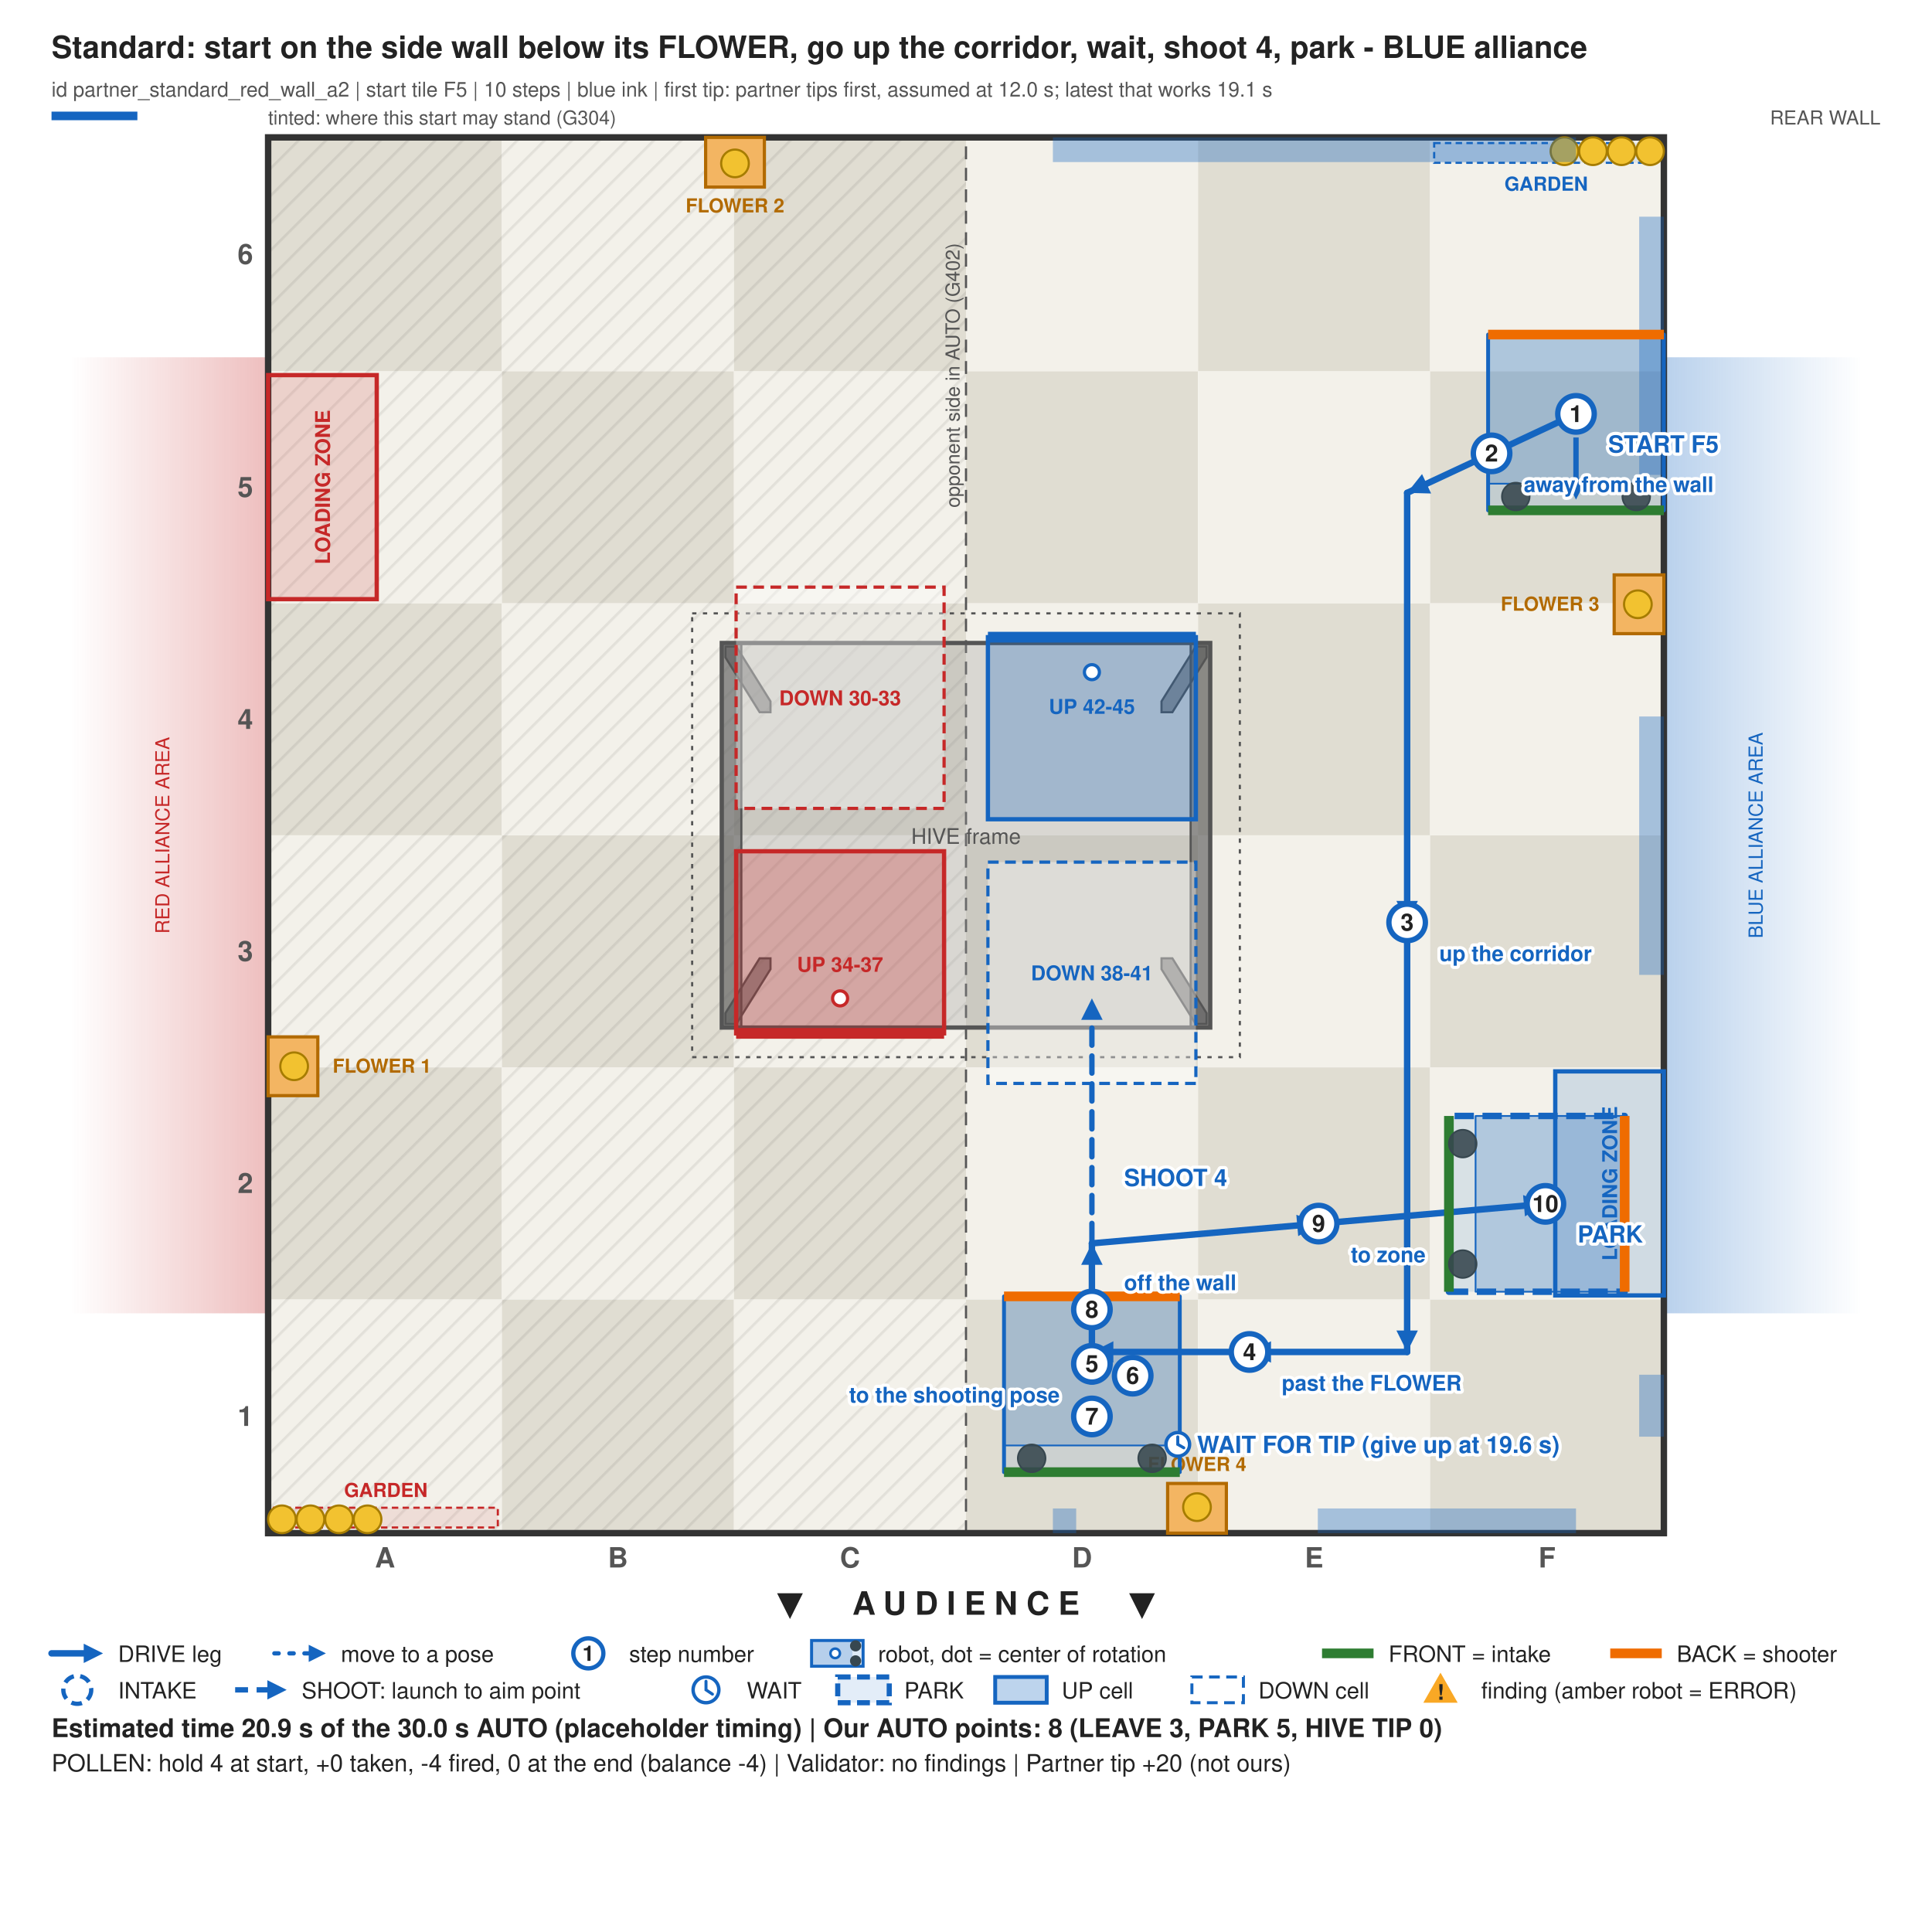
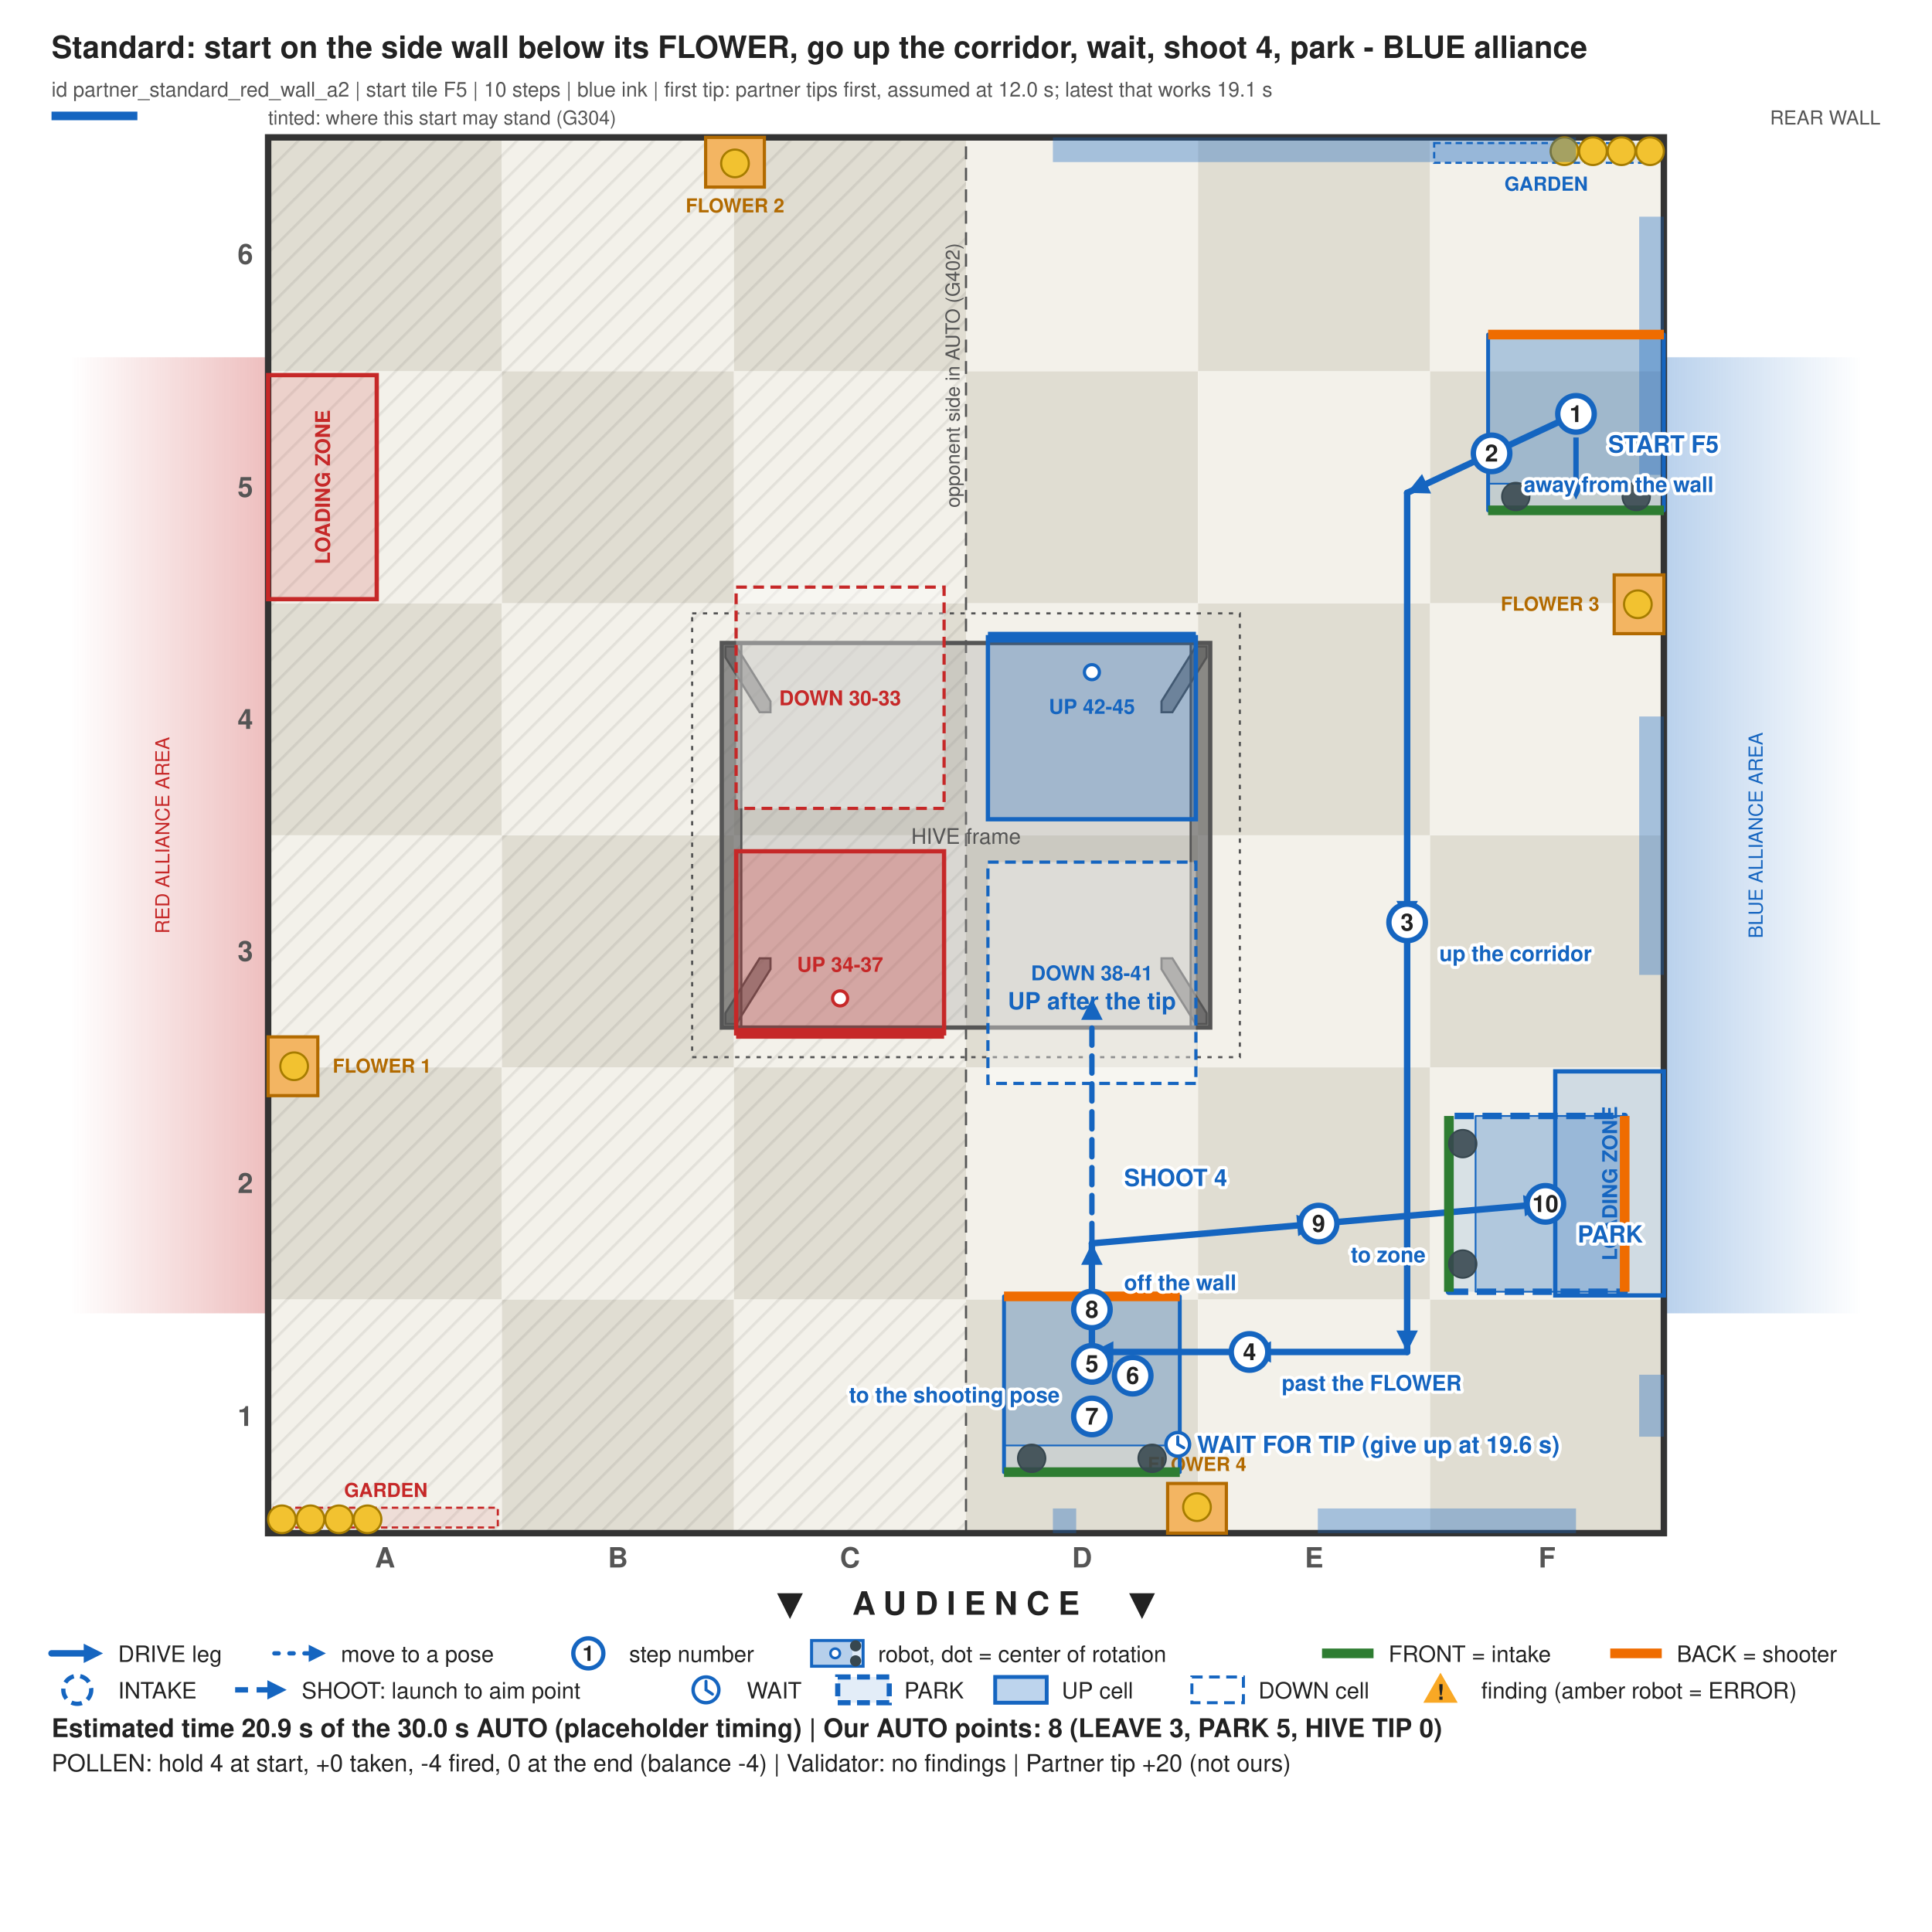
<svg xmlns="http://www.w3.org/2000/svg" viewBox="0 0 900 900" width="900" height="900" role="img" aria-labelledby="svg-title svg-desc" font-family="Helvetica, Arial, sans-serif">
  <defs>
    <linearGradient id="area-red" x1="1" y1="0" x2="0" y2="0">
      <stop offset="0" stop-color="#c62828" stop-opacity="0.30" />
      <stop offset="1" stop-color="#c62828" stop-opacity="0" />
    </linearGradient>
    <linearGradient id="area-blue" x1="0" y1="0" x2="1" y2="0">
      <stop offset="0" stop-color="#1565c0" stop-opacity="0.30" />
      <stop offset="1" stop-color="#1565c0" stop-opacity="0" />
    </linearGradient>
    <pattern id="opponent-hatch" width="9" height="9" patternUnits="userSpaceOnUse" patternTransform="rotate(45)">
      <line x1="0" y1="0" x2="0" y2="9" stroke="#000000" stroke-opacity="0.07" stroke-width="2.5" />
    </pattern>
  </defs>
  <rect id="background" x="0" y="0" width="900" height="900" fill="#ffffff" />
  <text id="title" x="24" y="27" font-size="14.35" font-weight="bold" fill="#222222">Standard: start on the side wall below its FLOWER, go up the corridor, wait, shoot 4, park - BLUE alliance</text>
  <text id="subtitle" x="24" y="45" font-size="9.5" fill="#555555">id partner_standard_red_wall_a2  |  start tile F5  |  10 steps  |  blue ink  |  first tip: partner tips first, assumed at 12.0 s; latest that works 19.1 s</text>
  <rect x="24" y="52" width="40" height="4" fill="#1565c0" />
  <g id="field">
    <rect class="alliance-area" data-alliance="RED" x="32.9" y="166.43" width="92" height="445.37" fill="url(#area-red)" />
    <rect class="alliance-area" data-alliance="BLUE" x="775.1" y="166.43" width="92" height="445.37" fill="url(#area-blue)" />
    <text x="78.9" y="389.12" font-size="9" fill="#c62828" text-anchor="middle" transform="rotate(-90 78.9 389.12)">RED ALLIANCE AREA</text>
    <text x="821.1" y="389.12" font-size="9" fill="#1565c0" text-anchor="middle" transform="rotate(-90 821.1 389.12)">BLUE ALLIANCE AREA</text>
    <rect class="tile" data-tile="A1" x="124.9" y="605.3" width="108.9" height="108.9" fill="#f3f1ea" />
    <rect class="tile" data-tile="A2" x="124.9" y="497.2" width="108.9" height="108.1" fill="#e0ddd2" />
    <rect class="tile" data-tile="A3" x="124.9" y="389.1" width="108.9" height="108.1" fill="#f3f1ea" />
    <rect class="tile" data-tile="A4" x="124.9" y="281" width="108.9" height="108.1" fill="#e0ddd2" />
    <rect class="tile" data-tile="A5" x="124.9" y="172.9" width="108.9" height="108.1" fill="#f3f1ea" />
    <rect class="tile" data-tile="A6" x="124.9" y="64" width="108.9" height="108.9" fill="#e0ddd2" />
    <rect class="tile" data-tile="B1" x="233.8" y="605.3" width="108.1" height="108.9" fill="#e0ddd2" />
    <rect class="tile" data-tile="B2" x="233.8" y="497.2" width="108.1" height="108.1" fill="#f3f1ea" />
    <rect class="tile" data-tile="B3" x="233.8" y="389.1" width="108.1" height="108.1" fill="#e0ddd2" />
    <rect class="tile" data-tile="B4" x="233.8" y="281" width="108.1" height="108.1" fill="#f3f1ea" />
    <rect class="tile" data-tile="B5" x="233.8" y="172.9" width="108.1" height="108.1" fill="#e0ddd2" />
    <rect class="tile" data-tile="B6" x="233.8" y="64" width="108.1" height="108.9" fill="#f3f1ea" />
    <rect class="tile" data-tile="C1" x="341.9" y="605.3" width="108.1" height="108.9" fill="#f3f1ea" />
    <rect class="tile" data-tile="C2" x="341.9" y="497.2" width="108.1" height="108.1" fill="#e0ddd2" />
    <rect class="tile" data-tile="C3" x="341.9" y="389.1" width="108.1" height="108.1" fill="#f3f1ea" />
    <rect class="tile" data-tile="C4" x="341.9" y="281" width="108.1" height="108.1" fill="#e0ddd2" />
    <rect class="tile" data-tile="C5" x="341.9" y="172.9" width="108.1" height="108.1" fill="#f3f1ea" />
    <rect class="tile" data-tile="C6" x="341.9" y="64" width="108.1" height="108.9" fill="#e0ddd2" />
    <rect class="tile" data-tile="D1" x="450" y="605.3" width="108.1" height="108.9" fill="#e0ddd2" />
    <rect class="tile" data-tile="D2" x="450" y="497.2" width="108.1" height="108.1" fill="#f3f1ea" />
    <rect class="tile" data-tile="D3" x="450" y="389.1" width="108.1" height="108.1" fill="#e0ddd2" />
    <rect class="tile" data-tile="D4" x="450" y="281" width="108.1" height="108.1" fill="#f3f1ea" />
    <rect class="tile" data-tile="D5" x="450" y="172.9" width="108.1" height="108.1" fill="#e0ddd2" />
    <rect class="tile" data-tile="D6" x="450" y="64" width="108.1" height="108.9" fill="#f3f1ea" />
    <rect class="tile" data-tile="E1" x="558.1" y="605.3" width="108.1" height="108.9" fill="#f3f1ea" />
    <rect class="tile" data-tile="E2" x="558.1" y="497.2" width="108.1" height="108.1" fill="#e0ddd2" />
    <rect class="tile" data-tile="E3" x="558.1" y="389.1" width="108.1" height="108.1" fill="#f3f1ea" />
    <rect class="tile" data-tile="E4" x="558.1" y="281" width="108.1" height="108.1" fill="#e0ddd2" />
    <rect class="tile" data-tile="E5" x="558.1" y="172.9" width="108.1" height="108.1" fill="#f3f1ea" />
    <rect class="tile" data-tile="E6" x="558.1" y="64" width="108.1" height="108.9" fill="#e0ddd2" />
    <rect class="tile" data-tile="F1" x="666.2" y="605.3" width="108.9" height="108.9" fill="#e0ddd2" />
    <rect class="tile" data-tile="F2" x="666.2" y="497.2" width="108.9" height="108.1" fill="#f3f1ea" />
    <rect class="tile" data-tile="F3" x="666.2" y="389.1" width="108.9" height="108.1" fill="#e0ddd2" />
    <rect class="tile" data-tile="F4" x="666.2" y="281" width="108.9" height="108.1" fill="#f3f1ea" />
    <rect class="tile" data-tile="F5" x="666.2" y="172.9" width="108.9" height="108.1" fill="#e0ddd2" />
    <rect class="tile" data-tile="F6" x="666.2" y="64" width="108.9" height="108.9" fill="#f3f1ea" />
    <rect id="opponent-side" x="124.9" y="64" width="325.1" height="650.2" fill="url(#opponent-hatch)" />
    <line id="side-line" x1="450" y1="714.2" x2="450" y2="64" stroke="#555555" stroke-width="1" stroke-dasharray="6 4" />
    <text id="opponent-label" x="447" y="174.86" font-size="9" fill="#555555" text-anchor="middle" transform="rotate(-90 447 174.86)">opponent side in AUTO (G402)</text>
    <text class="tile-label" x="179.35" y="730.2" font-size="13" font-weight="bold" text-anchor="middle" fill="#555555">A</text>
    <text class="tile-label" x="287.85" y="730.2" font-size="13" font-weight="bold" text-anchor="middle" fill="#555555">B</text>
    <text class="tile-label" x="395.95" y="730.2" font-size="13" font-weight="bold" text-anchor="middle" fill="#555555">C</text>
    <text class="tile-label" x="504.05" y="730.2" font-size="13" font-weight="bold" text-anchor="middle" fill="#555555">D</text>
    <text class="tile-label" x="612.15" y="730.2" font-size="13" font-weight="bold" text-anchor="middle" fill="#555555">E</text>
    <text class="tile-label" x="720.65" y="730.2" font-size="13" font-weight="bold" text-anchor="middle" fill="#555555">F</text>
    <text class="tile-label" x="117.9" y="664.25" font-size="13" font-weight="bold" text-anchor="end" fill="#555555">1</text>
    <text class="tile-label" x="117.9" y="555.75" font-size="13" font-weight="bold" text-anchor="end" fill="#555555">2</text>
    <text class="tile-label" x="117.9" y="447.65" font-size="13" font-weight="bold" text-anchor="end" fill="#555555">3</text>
    <text class="tile-label" x="117.9" y="339.55" font-size="13" font-weight="bold" text-anchor="end" fill="#555555">4</text>
    <text class="tile-label" x="117.9" y="231.45" font-size="13" font-weight="bold" text-anchor="end" fill="#555555">5</text>
    <text class="tile-label" x="117.9" y="122.95" font-size="13" font-weight="bold" text-anchor="end" fill="#555555">6</text>
    <rect id="field-border" x="124.9" y="64" width="650.2" height="650.2" fill="none" stroke="#333333" stroke-width="3" />
  </g>
  <g id="structures">
    <rect id="hive-frame" x="336.23" y="299.53" width="227.54" height="179.14" fill="#9a9a9a" fill-opacity="0.30" stroke="#555555" stroke-width="2" />
    <rect id="hive-keepout" x="322.43" y="285.73" width="255.14" height="206.74" fill="none" stroke="#555555" stroke-width="1" stroke-dasharray="2 3" />
    <g id="hive-solid">
      <polygon class="hive-foot" points="336.23,478.67 345.35,478.67 345.35,299.53 336.23,299.53" fill="#555555" fill-opacity="0.55" stroke="#555555" stroke-width="1" />
      <polygon class="hive-foot" points="554.65,478.67 563.77,478.67 563.77,299.53 554.65,299.53" fill="#555555" fill-opacity="0.55" stroke="#555555" stroke-width="1" />
      <polygon class="hive-foot" points="337.94,477.01 343,477.01 358.92,451.48 358.92,446.42 353.86,446.42 337.94,471.95" fill="#555555" fill-opacity="0.55" stroke="#555555" stroke-width="1" />
      <polygon class="hive-foot" points="337.94,306.25 353.86,331.78 358.92,331.78 358.92,326.72 343,301.19 337.94,301.19" fill="#555555" fill-opacity="0.55" stroke="#555555" stroke-width="1" />
      <polygon class="hive-foot" points="541.08,451.48 557,477.01 562.06,477.01 562.06,471.95 546.14,446.42 541.08,446.42" fill="#555555" fill-opacity="0.55" stroke="#555555" stroke-width="1" />
      <polygon class="hive-foot" points="541.08,331.78 546.14,331.78 562.06,306.25 562.06,301.19 557,301.19 541.08,326.72" fill="#555555" fill-opacity="0.55" stroke="#555555" stroke-width="1" />
    </g>
    <text x="450" y="393.1" font-size="10" fill="#555555" text-anchor="middle">HIVE frame</text>
    <g class="hive" data-alliance="RED">
      <g class="cell cell-down" data-alliance="RED" data-side="REAR">
        <rect x="342.91" y="273.5" width="96.88" height="103.09" fill="#ffffff" fill-opacity="0.35" stroke="#c62828" stroke-width="1.5" stroke-dasharray="5 3" />
        <text x="391.35" y="328.55" font-size="9.5" font-weight="bold" fill="#c62828" text-anchor="middle">DOWN 30-33</text>
      </g>
      <g class="cell cell-up" data-alliance="RED" data-side="AUDIENCE">
        <rect x="342.91" y="396.55" width="96.88" height="84.82" fill="#c62828" fill-opacity="0.28" stroke="#c62828" stroke-width="2" />
        <line class="cell-opening" x1="342.91" y1="481.38" x2="439.79" y2="481.38" stroke="#c62828" stroke-width="5" />
        <circle class="aim-point" cx="391.35" cy="465.08" r="3.5" fill="#ffffff" stroke="#c62828" stroke-width="1.5" />
        <text x="391.35" y="452.68" font-size="9.5" font-weight="bold" fill="#c62828" text-anchor="middle">UP 34-37</text>
      </g>
    </g>
    <g class="hive" data-alliance="BLUE">
      <g class="cell cell-down" data-alliance="BLUE" data-side="AUDIENCE">
        <rect x="460.21" y="401.61" width="96.88" height="103.09" fill="#ffffff" fill-opacity="0.35" stroke="#1565c0" stroke-width="1.5" stroke-dasharray="5 3" />
        <text x="508.65" y="456.66" font-size="9.5" font-weight="bold" fill="#1565c0" text-anchor="middle">DOWN 38-41</text>
+         <text class="cell-cue" x="508.65" y="470.16" font-size="11" font-weight="bold" fill="#1565c0" text-anchor="middle">UP after the tip</text>
      </g>
      <g class="cell cell-up" data-alliance="BLUE" data-side="REAR">
        <rect x="460.21" y="296.82" width="96.88" height="84.82" fill="#1565c0" fill-opacity="0.28" stroke="#1565c0" stroke-width="2" />
        <line class="cell-opening" x1="460.21" y1="296.82" x2="557.09" y2="296.82" stroke="#1565c0" stroke-width="5" />
        <circle class="aim-point" cx="508.65" cy="313.12" r="3.5" fill="#ffffff" stroke="#1565c0" stroke-width="1.5" />
        <text x="508.65" y="332.52" font-size="9.5" font-weight="bold" fill="#1565c0" text-anchor="middle">UP 42-45</text>
      </g>
    </g>
    <g class="flower" data-flower="1">
      <rect x="124.9" y="483.02" width="23.15" height="27.37" fill="#f3b562" stroke="#b26a00" stroke-width="1.5" />
      <circle cx="137.02" cy="496.71" r="6.44" fill="#f2c230" stroke="#a67c00" stroke-width="1" />
      <text x="154.95" y="499.71" font-size="9" fill="#b26a00" font-weight="bold" text-anchor="start">FLOWER 1</text>
    </g>
    <g class="flower" data-flower="2">
      <rect x="328.71" y="64" width="27.37" height="23.15" fill="#f3b562" stroke="#b26a00" stroke-width="1.5" />
      <circle cx="342.39" cy="76.12" r="6.44" fill="#f2c230" stroke="#a67c00" stroke-width="1" />
      <text x="342.39" y="98.95" font-size="9" fill="#b26a00" font-weight="bold" text-anchor="middle">FLOWER 2</text>
    </g>
    <g class="flower" data-flower="3">
      <rect x="751.95" y="267.81" width="23.15" height="27.37" fill="#f3b562" stroke="#b26a00" stroke-width="1.5" />
      <circle cx="762.98" cy="281.49" r="6.44" fill="#f2c230" stroke="#a67c00" stroke-width="1" />
      <text x="745.05" y="284.49" font-size="9" fill="#b26a00" font-weight="bold" text-anchor="end">FLOWER 3</text>
    </g>
    <g class="flower" data-flower="4">
      <rect x="543.92" y="691.05" width="27.37" height="23.15" fill="#f3b562" stroke="#b26a00" stroke-width="1.5" />
      <circle cx="557.61" cy="702.08" r="6.44" fill="#f2c230" stroke="#a67c00" stroke-width="1" />
      <text x="557.61" y="685.25" font-size="9" fill="#b26a00" font-weight="bold" text-anchor="middle">FLOWER 4</text>
    </g>
    <g class="garden" data-alliance="RED">
      <rect x="127.54" y="702.36" width="104.37" height="9.2" fill="#c62828" fill-opacity="0.10" stroke="#c62828" stroke-width="1" stroke-dasharray="3 2" />
      <circle class="pollen" cx="131.34" cy="707.76" r="6.44" fill="#f2c230" stroke="#a67c00" stroke-width="1" />
      <circle class="pollen" cx="144.63" cy="707.76" r="6.44" fill="#f2c230" stroke="#a67c00" stroke-width="1" />
      <circle class="pollen" cx="157.93" cy="707.76" r="6.44" fill="#f2c230" stroke="#a67c00" stroke-width="1" />
      <circle class="pollen" cx="171.22" cy="707.76" r="6.44" fill="#f2c230" stroke="#a67c00" stroke-width="1" />
      <text x="179.73" y="697.36" font-size="9" fill="#c62828" text-anchor="middle" font-weight="bold">GARDEN</text>
    </g>
    <g class="loading-zone" data-alliance="RED">
      <rect x="124.9" y="174.74" width="50.6" height="104.37" fill="#c62828" fill-opacity="0.16" stroke="#c62828" stroke-width="2" />
      <text x="150.2" y="230.43" font-size="9.5" font-weight="bold" fill="#c62828" text-anchor="middle" transform="rotate(-90 150.2 226.93)">LOADING ZONE</text>
    </g>
    <g class="garden" data-alliance="BLUE">
      <rect x="668.09" y="66.64" width="104.37" height="9.2" fill="#1565c0" fill-opacity="0.10" stroke="#1565c0" stroke-width="1" stroke-dasharray="3 2" />
      <circle class="pollen" cx="768.66" cy="70.44" r="6.44" fill="#f2c230" stroke="#a67c00" stroke-width="1" />
      <circle class="pollen" cx="755.37" cy="70.44" r="6.44" fill="#f2c230" stroke="#a67c00" stroke-width="1" />
      <circle class="pollen" cx="742.07" cy="70.44" r="6.44" fill="#f2c230" stroke="#a67c00" stroke-width="1" />
      <circle class="pollen" cx="728.78" cy="70.44" r="6.44" fill="#f2c230" stroke="#a67c00" stroke-width="1" />
      <text x="720.27" y="88.84" font-size="9" fill="#1565c0" text-anchor="middle" font-weight="bold">GARDEN</text>
    </g>
    <g class="loading-zone" data-alliance="BLUE">
      <rect x="724.5" y="499.09" width="50.6" height="104.37" fill="#1565c0" fill-opacity="0.16" stroke="#1565c0" stroke-width="2" />
      <text x="749.8" y="554.77" font-size="9.5" font-weight="bold" fill="#1565c0" text-anchor="middle" transform="rotate(-90 749.8 551.27)">LOADING ZONE</text>
    </g>
    <text id="audience-label" x="450" y="752.2" font-size="15" font-weight="bold" letter-spacing="4" text-anchor="middle" fill="#222222">AUDIENCE</text>
    <polygon class="compass-arrow" points="362,742.2 374,742.2 368,754.2" fill="#222222" />
    <polygon class="compass-arrow" points="526,742.2 538,742.2 532,754.2" fill="#222222" />
    <text x="876" y="58" font-size="9" fill="#555555" text-anchor="end">REAR WALL</text>
  </g>
  <g id="start-bands" data-heading="-90">
    <rect class="start-band" data-wall="BLUE" data-from="9.77" data-to="16.04" x="763.6" y="640.4" width="11.5" height="28.86" fill="#1565c0" fill-opacity="0.35" />
    <rect class="start-band" data-wall="BLUE" data-from="56.53" data-to="82.7" x="763.6" y="333.77" width="11.5" height="120.37" fill="#1565c0" fill-opacity="0.35" />
    <rect class="start-band" data-wall="BLUE" data-from="107.17" data-to="133.32" x="763.6" y="100.94" width="11.5" height="120.27" fill="#1565c0" fill-opacity="0.35" />
    <rect class="start-band" data-wall="AUDIENCE" data-from="79.47" data-to="81.83" x="490.48" y="702.7" width="10.85" height="11.5" fill="#1565c0" fill-opacity="0.35" />
    <rect class="start-band" data-wall="AUDIENCE" data-from="106.3" data-to="132.45" x="613.89" y="702.7" width="120.27" height="11.5" fill="#1565c0" fill-opacity="0.35" />
    <rect class="start-band" data-wall="REAR" data-from="79.47" data-to="132.45" x="490.48" y="64" width="243.68" height="11.5" fill="#1565c0" fill-opacity="0.35" />
    <text class="start-band-label" x="124.9" y="58" font-size="9" fill="#555555">tinted: where this start may stand (G304)</text>
  </g>
  <g id="route" data-ink="#1565c0" data-alliance="BLUE" data-route="partner_standard_red_wall_a2">
    <g class="drive-leg" data-step="2" data-mode="CONSTANT">
      <path class="leg" d="M 734.16 192.8 L 655.5 229.6" fill="none" stroke="#1565c0" stroke-width="3" stroke-linecap="round" stroke-linejoin="round" />
      <polygon class="arrowhead" points="655.5,229.6 662.44,220.83 666.68,229.89" fill="#1565c0" />
    </g>
    <g class="drive-leg" data-step="3" data-mode="CONSTANT">
      <path class="leg" d="M 655.5 229.6 L 655.5 629.8" fill="none" stroke="#1565c0" stroke-width="3" stroke-linecap="round" stroke-linejoin="round" />
      <polygon class="arrowhead" points="655.5,429.7 650.5,419.7 660.5,419.7" fill="#1565c0" />
      <polygon class="arrowhead" points="655.5,629.8 650.5,619.8 660.5,619.8" fill="#1565c0" />
    </g>
    <g class="drive-leg" data-step="4" data-mode="CONSTANT">
      <path class="leg" d="M 655.5 629.8 L 508.65 629.8" fill="none" stroke="#1565c0" stroke-width="3" stroke-linecap="round" stroke-linejoin="round" />
      <polygon class="arrowhead" points="582.08,629.8 592.08,624.8 592.08,634.8" fill="#1565c0" />
      <polygon class="arrowhead" points="508.65,629.8 518.65,624.8 518.65,634.8" fill="#1565c0" />
    </g>
    <g class="drive-leg" data-step="5" data-mode="CONSTANT">
      <path class="leg" d="M 508.65 629.8 L 508.65 640.84" fill="none" stroke="#1565c0" stroke-width="3" stroke-linecap="round" stroke-linejoin="round" />
      <polygon class="arrowhead" points="508.65,640.84 503.65,630.84 513.65,630.84" fill="#1565c0" />
    </g>
    <g class="drive-leg" data-step="8" data-mode="CONSTANT">
      <path class="leg" d="M 508.65 640.84 L 508.65 579.2" fill="none" stroke="#1565c0" stroke-width="3" stroke-linecap="round" stroke-linejoin="round" />
      <polygon class="arrowhead" points="508.65,579.2 513.65,589.2 503.65,589.2" fill="#1565c0" />
    </g>
    <g class="drive-leg" data-step="9" data-mode="LINEAR">
      <path class="leg" d="M 508.65 579.2 L 719.9 560.8" fill="none" stroke="#1565c0" stroke-width="3" stroke-linecap="round" stroke-linejoin="round" />
      <polygon class="arrowhead" points="614.28,570 604.75,575.85 603.88,565.89" fill="#1565c0" />
      <polygon class="arrowhead" points="719.9,560.8 710.37,566.65 709.5,556.69" fill="#1565c0" />
    </g>
    <g id="start-footprint" class="footprint start" data-step="1">
      <polygon class="outline" points="775.1,237.74 775.1,155.86 693.22,155.86 693.22,237.74" fill="#1565c0" fill-opacity="0.14" stroke="#1565c0" stroke-width="1.8" stroke-linejoin="round" />
      <polygon class="chassis" points="775.1,225.32 775.1,155.86 693.22,155.86 693.22,225.32" fill="#1565c0" fill-opacity="0.2" stroke="#1565c0" stroke-width="0.8" stroke-linejoin="round" />
      <line class="front-edge" x1="775.1" y1="237.74" x2="693.22" y2="237.74" stroke="#2e7d32" stroke-width="4.5" />
      <line class="back-edge" x1="775.1" y1="155.86" x2="693.22" y2="155.86" stroke="#ef6c00" stroke-width="4.5" />
      <circle class="wheel" data-wheel="LEFT" cx="762.22" cy="231.3" r="6.44" fill="#37474f" fill-opacity="0.88" stroke="#37474f" stroke-width="0.8" />
      <circle class="wheel" data-wheel="RIGHT" cx="706.1" cy="231.3" r="6.44" fill="#37474f" fill-opacity="0.88" stroke="#37474f" stroke-width="0.8" />
      <g class="pose-point" data-x="132.45" data-y="113.35">
        <circle cx="734.16" cy="192.8" r="3.4" fill="#ffffff" fill-opacity="0.92" stroke="#1565c0" stroke-width="1.6" />
        <line x1="730.76" y1="192.8" x2="737.56" y2="192.8" stroke="#1565c0" stroke-width="1" />
        <line x1="734.16" y1="189.4" x2="734.16" y2="196.2" stroke="#1565c0" stroke-width="1" />
      </g>
      <line class="heading-arrow" x1="734.16" y1="203.8" x2="734.16" y2="224.74" stroke="#1565c0" stroke-width="2.5" />
      <polygon class="arrowhead" points="734.16,232.74 729.16,222.74 739.16,222.74" fill="#1565c0" />
    </g>
    <g class="shoot-pose" data-step="7" data-nominal="false">
      <polygon class="outline" points="549.59,685.78 549.59,603.9 467.71,603.9 467.71,685.78" fill="#1565c0" fill-opacity="0.1" stroke="#1565c0" stroke-width="1.8" stroke-linejoin="round" />
      <polygon class="chassis" points="549.59,673.36 549.59,603.9 467.71,603.9 467.71,673.36" fill="#1565c0" fill-opacity="0.2" stroke="#1565c0" stroke-width="0.8" stroke-linejoin="round" />
      <line class="front-edge" x1="549.59" y1="685.78" x2="467.71" y2="685.78" stroke="#2e7d32" stroke-width="4.5" />
      <line class="back-edge" x1="549.59" y1="603.9" x2="467.71" y2="603.9" stroke="#ef6c00" stroke-width="4.5" />
      <circle class="wheel" data-wheel="LEFT" cx="536.71" cy="679.34" r="6.44" fill="#37474f" fill-opacity="0.88" stroke="#37474f" stroke-width="0.8" />
      <circle class="wheel" data-wheel="RIGHT" cx="480.59" cy="679.34" r="6.44" fill="#37474f" fill-opacity="0.88" stroke="#37474f" stroke-width="0.8" />
      <g class="pose-point" data-x="83.42" data-y="15.95">
        <circle cx="508.65" cy="640.84" r="3.4" fill="#ffffff" fill-opacity="0.92" stroke="#1565c0" stroke-width="1.6" />
        <line x1="505.25" y1="640.84" x2="512.05" y2="640.84" stroke="#1565c0" stroke-width="1" />
        <line x1="508.65" y1="637.44" x2="508.65" y2="644.24" stroke="#1565c0" stroke-width="1" />
      </g>
      <line class="shot" x1="508.65" y1="603.9" x2="508.65" y2="474.08" stroke="#1565c0" stroke-width="2.5" stroke-dasharray="8 5" stroke-linecap="round" />
      <polygon class="arrowhead" points="508.65,465.08 513.65,475.08 503.65,475.08" fill="#1565c0" />
    </g>
    <g class="park-outline" data-step="10">
      <polygon class="outline" points="674.96,601.74 756.84,601.74 756.84,519.86 674.96,519.86" fill="#1565c0" fill-opacity="0.12" stroke="#1565c0" stroke-width="3" stroke-dasharray="9 4" stroke-linejoin="round" />
      <polygon class="chassis" points="687.38,601.74 756.84,601.74 756.84,519.86 687.38,519.86" fill="#1565c0" fill-opacity="0.2" stroke="#1565c0" stroke-width="0.8" stroke-linejoin="round" />
      <line class="front-edge" x1="674.96" y1="601.74" x2="674.96" y2="519.86" stroke="#2e7d32" stroke-width="4.5" />
      <line class="back-edge" x1="756.84" y1="601.74" x2="756.84" y2="519.86" stroke="#ef6c00" stroke-width="4.5" />
      <circle class="wheel" data-wheel="LEFT" cx="681.4" cy="588.86" r="6.44" fill="#37474f" fill-opacity="0.88" stroke="#37474f" stroke-width="0.8" />
      <circle class="wheel" data-wheel="RIGHT" cx="681.4" cy="532.74" r="6.44" fill="#37474f" fill-opacity="0.88" stroke="#37474f" stroke-width="0.8" />
      <g class="pose-point" data-x="129.35" data-y="33.35">
        <circle cx="719.9" cy="560.8" r="3.4" fill="#ffffff" fill-opacity="0.92" stroke="#1565c0" stroke-width="1.6" />
        <line x1="716.5" y1="560.8" x2="723.3" y2="560.8" stroke="#1565c0" stroke-width="1" />
        <line x1="719.9" y1="557.4" x2="719.9" y2="564.2" stroke="#1565c0" stroke-width="1" />
      </g>
    </g>
    <g id="badges">
      <g class="badge" data-step="1" data-kind="START">
        <circle cx="734.16" cy="192.8" r="8.5" fill="#ffffff" stroke="#1565c0" stroke-width="2.5" />
        <text x="734.16" y="196.6" font-size="11" font-weight="bold" text-anchor="middle" fill="#222222">1</text>
      </g>
      <g class="badge" data-step="2" data-kind="DRIVE">
        <circle cx="694.83" cy="211.2" r="8.5" fill="#ffffff" stroke="#1565c0" stroke-width="2.5" />
        <text x="694.83" y="215" font-size="11" font-weight="bold" text-anchor="middle" fill="#222222">2</text>
      </g>
      <g class="badge" data-step="3" data-kind="DRIVE">
        <circle cx="655.5" cy="429.7" r="8.5" fill="#ffffff" stroke="#1565c0" stroke-width="2.5" />
        <text x="655.5" y="433.5" font-size="11" font-weight="bold" text-anchor="middle" fill="#222222">3</text>
      </g>
      <g class="badge" data-step="4" data-kind="DRIVE">
        <circle cx="582.08" cy="629.8" r="8.5" fill="#ffffff" stroke="#1565c0" stroke-width="2.5" />
        <text x="582.08" y="633.6" font-size="11" font-weight="bold" text-anchor="middle" fill="#222222">4</text>
      </g>
      <g class="badge" data-step="5" data-kind="DRIVE">
        <circle cx="508.65" cy="635.32" r="8.5" fill="#ffffff" stroke="#1565c0" stroke-width="2.5" />
        <text x="508.65" y="639.12" font-size="11" font-weight="bold" text-anchor="middle" fill="#222222">5</text>
      </g>
      <g class="badge" data-step="6" data-kind="WAIT_FOR_TIP">
        <circle cx="527.65" cy="640.84" r="8.5" fill="#ffffff" stroke="#1565c0" stroke-width="2.5" />
        <text x="527.65" y="644.64" font-size="11" font-weight="bold" text-anchor="middle" fill="#222222">6</text>
      </g>
      <g class="badge" data-step="7" data-kind="SHOOT">
        <circle cx="508.65" cy="659.84" r="8.5" fill="#ffffff" stroke="#1565c0" stroke-width="2.5" />
        <text x="508.65" y="663.64" font-size="11" font-weight="bold" text-anchor="middle" fill="#222222">7</text>
      </g>
      <g class="badge" data-step="8" data-kind="DRIVE">
        <circle cx="508.65" cy="610.02" r="8.5" fill="#ffffff" stroke="#1565c0" stroke-width="2.5" />
        <text x="508.65" y="613.82" font-size="11" font-weight="bold" text-anchor="middle" fill="#222222">8</text>
      </g>
      <g class="badge" data-step="9" data-kind="DRIVE">
        <circle cx="614.28" cy="570" r="8.5" fill="#ffffff" stroke="#1565c0" stroke-width="2.5" />
        <text x="614.28" y="573.8" font-size="11" font-weight="bold" text-anchor="middle" fill="#222222">9</text>
      </g>
      <g class="badge" data-step="10" data-kind="PARK">
        <circle cx="719.9" cy="560.8" r="8.5" fill="#ffffff" stroke="#1565c0" stroke-width="2.5" />
        <text x="719.9" y="564.6" font-size="11" font-weight="bold" text-anchor="middle" fill="#222222">10</text>
      </g>
    </g>
    <g id="step-labels">
      <text class="step-label" x="749.16" y="210.8" font-size="11" font-weight="bold" fill="#1565c0" text-anchor="start" stroke="#ffffff" stroke-width="3" stroke-linejoin="round" paint-order="stroke">START F5</text>
      <text class="step-label" x="709.83" y="229.2" font-size="10" font-weight="bold" fill="#1565c0" text-anchor="start" stroke="#ffffff" stroke-width="3" stroke-linejoin="round" paint-order="stroke">away from the wall</text>
      <text class="step-label" x="670.5" y="447.7" font-size="10" font-weight="bold" fill="#1565c0" text-anchor="start" stroke="#ffffff" stroke-width="3" stroke-linejoin="round" paint-order="stroke">up the corridor</text>
      <text class="step-label" x="597.08" y="647.8" font-size="10" font-weight="bold" fill="#1565c0" text-anchor="start" stroke="#ffffff" stroke-width="3" stroke-linejoin="round" paint-order="stroke">past the FLOWER</text>
      <text class="step-label" x="493.65" y="653.32" font-size="10" font-weight="bold" fill="#1565c0" text-anchor="end" stroke="#ffffff" stroke-width="3" stroke-linejoin="round" paint-order="stroke">to the shooting pose</text>
      <g class="clock">
        <circle cx="548.65" cy="672.84" r="5.5" fill="#ffffff" stroke="#1565c0" stroke-width="1.6" />
        <polyline points="548.65,669.34 548.65,672.84 551.45,674.44" fill="none" stroke="#1565c0" stroke-width="1.4" stroke-linecap="round" />
      </g>
      <text class="step-label" x="557.65" y="676.84" font-size="11" font-weight="bold" fill="#1565c0" text-anchor="start" stroke="#ffffff" stroke-width="3" stroke-linejoin="round" paint-order="stroke">WAIT FOR TIP (give up at 19.6 s)</text>
      <text class="step-label" x="523.65" y="552.49" font-size="11" font-weight="bold" fill="#1565c0" text-anchor="start" stroke="#ffffff" stroke-width="3" stroke-linejoin="round" paint-order="stroke">SHOOT 4</text>
      <text class="step-label" x="523.65" y="601.02" font-size="10" font-weight="bold" fill="#1565c0" text-anchor="start" stroke="#ffffff" stroke-width="3" stroke-linejoin="round" paint-order="stroke">off the wall</text>
      <text class="step-label" x="629.28" y="588" font-size="10" font-weight="bold" fill="#1565c0" text-anchor="start" stroke="#ffffff" stroke-width="3" stroke-linejoin="round" paint-order="stroke">to zone</text>
      <text class="step-label" x="734.9" y="578.8" font-size="11" font-weight="bold" fill="#1565c0" text-anchor="start" stroke="#ffffff" stroke-width="3" stroke-linejoin="round" paint-order="stroke">PARK</text>
    </g>
    <g id="issue-marks">
</g>
  </g>
  <g id="legend">
    <g class="legend-item" data-icon="drive">
      <line x1="24" y1="770.2" x2="40" y2="770.2" stroke="#1565c0" stroke-width="3" stroke-linecap="round" />
      <polygon class="arrowhead" points="48,770.2 39,774.7 39,765.7" fill="#1565c0" />
      <text x="55" y="774.2" font-size="10.5" fill="#222222">DRIVE leg</text>
    </g>
    <g class="legend-item" data-icon="approach">
      <line x1="127.81" y1="770.2" x2="143.81" y2="770.2" stroke="#1565c0" stroke-width="2" stroke-dasharray="2 5" stroke-linecap="round" />
      <polygon class="arrowhead" points="151.81,770.2 143.81,774.2 143.81,766.2" fill="#1565c0" />
      <text x="158.81" y="774.2" font-size="10.5" fill="#222222">move to a pose</text>
    </g>
    <g class="legend-item" data-icon="badge">
      <circle cx="274.07" cy="770.2" r="7" fill="#ffffff" stroke="#1565c0" stroke-width="2" />
      <text x="274.07" y="773.7" font-size="10" font-weight="bold" text-anchor="middle" fill="#222222">1</text>
      <text x="293.07" y="774.2" font-size="10.5" fill="#222222">step number</text>
    </g>
    <g class="legend-item" data-icon="robot">
      <rect x="378.06" y="764.2" width="24" height="12" fill="#1565c0" fill-opacity="0.14" stroke="#1565c0" stroke-width="1.4" />
      <rect x="378.06" y="764.2" width="19" height="12" fill="#1565c0" fill-opacity="0.2" />
      <circle cx="398.56" cy="766.7" r="2.6" fill="#37474f" />
      <circle cx="398.56" cy="773.7" r="2.6" fill="#37474f" />
      <circle cx="389.06" cy="770.2" r="2.2" fill="#ffffff" stroke="#1565c0" stroke-width="1.2" />
      <text x="409.06" y="774.2" font-size="10.5" fill="#222222">robot, dot = center of rotation</text>
    </g>
    <g class="legend-item" data-icon="front">
      <line x1="615.85" y1="770.2" x2="639.85" y2="770.2" stroke="#2e7d32" stroke-width="4.5" />
      <text x="646.85" y="774.2" font-size="10.5" fill="#222222">FRONT = intake</text>
    </g>
    <g class="legend-item" data-icon="back">
      <line x1="750.11" y1="770.2" x2="774.11" y2="770.2" stroke="#ef6c00" stroke-width="4.5" />
      <text x="781.11" y="774.2" font-size="10.5" fill="#222222">BACK = shooter</text>
    </g>
    <g class="legend-item" data-icon="intake">
      <circle cx="36" cy="787.2" r="6.5" fill="none" stroke="#1565c0" stroke-width="2" stroke-dasharray="5 3" />
      <text x="55" y="791.2" font-size="10.5" fill="#222222">INTAKE</text>
    </g>
    <g class="legend-item" data-icon="shoot">
      <line x1="109.54" y1="787.2" x2="125.54" y2="787.2" stroke="#1565c0" stroke-width="2.5" stroke-dasharray="6 4" />
      <polygon class="arrowhead" points="133.54,787.2 124.54,791.7 124.54,782.7" fill="#1565c0" />
      <text x="140.54" y="791.2" font-size="10.5" fill="#222222">SHOOT: launch to aim point</text>
    </g>
    <g class="legend-item" data-icon="wait">
      <circle cx="328.88" cy="787.2" r="6" fill="#ffffff" stroke="#1565c0" stroke-width="1.6" />
      <polyline points="328.88,783.2 328.88,787.2 331.88,789.2" fill="none" stroke="#1565c0" stroke-width="1.4" stroke-linecap="round" />
      <text x="347.88" y="791.2" font-size="10.5" fill="#222222">WAIT</text>
    </g>
    <g class="legend-item" data-icon="park">
      <rect x="390.24" y="781.2" width="24" height="12" fill="#1565c0" fill-opacity="0.12" stroke="#1565c0" stroke-width="2.4" stroke-dasharray="6 3" />
      <text x="421.24" y="791.2" font-size="10.5" fill="#222222">PARK</text>
    </g>
    <g class="legend-item" data-icon="up">
      <rect x="463.6" y="781.2" width="24" height="12" fill="#1565c0" fill-opacity="0.28" stroke="#1565c0" stroke-width="1.8" />
      <text x="494.6" y="791.2" font-size="10.5" fill="#222222">UP cell</text>
    </g>
    <g class="legend-item" data-icon="down">
      <rect x="555.23" y="781.2" width="24" height="12" fill="#ffffff" fill-opacity="0.35" stroke="#1565c0" stroke-width="1.4" stroke-dasharray="5 3" />
      <text x="586.23" y="791.2" font-size="10.5" fill="#222222">DOWN cell</text>
    </g>
    <g class="legend-item" data-icon="issue">
      <polygon points="671.04,779.2 679.04,793.2 663.04,793.2" fill="#f9a825" />
      <text x="671.04" y="791.8" font-size="10" font-weight="bold" text-anchor="middle" fill="#222222">!</text>
      <text x="690.04" y="791.2" font-size="10.5" fill="#222222">finding (amber robot = ERROR)</text>
    </g>
  </g>
  <g id="footer">
    <text id="footer-metrics" x="24" y="809.2" font-size="12" font-weight="bold" fill="#222222">Estimated time 20.9 s of the 30.0 s AUTO (placeholder timing)   |   Our AUTO points: 8  (LEAVE 3, PARK 5, HIVE TIP 0)</text>
    <text id="footer-pollen" x="24" y="825.2" font-size="11.1" fill="#222222">POLLEN: hold 4 at start, +0 taken, -4 fired, 0 at the end (balance -4)   |   Validator: no findings   |   Partner tip +20 (not ours)</text>
  </g>
</svg>
